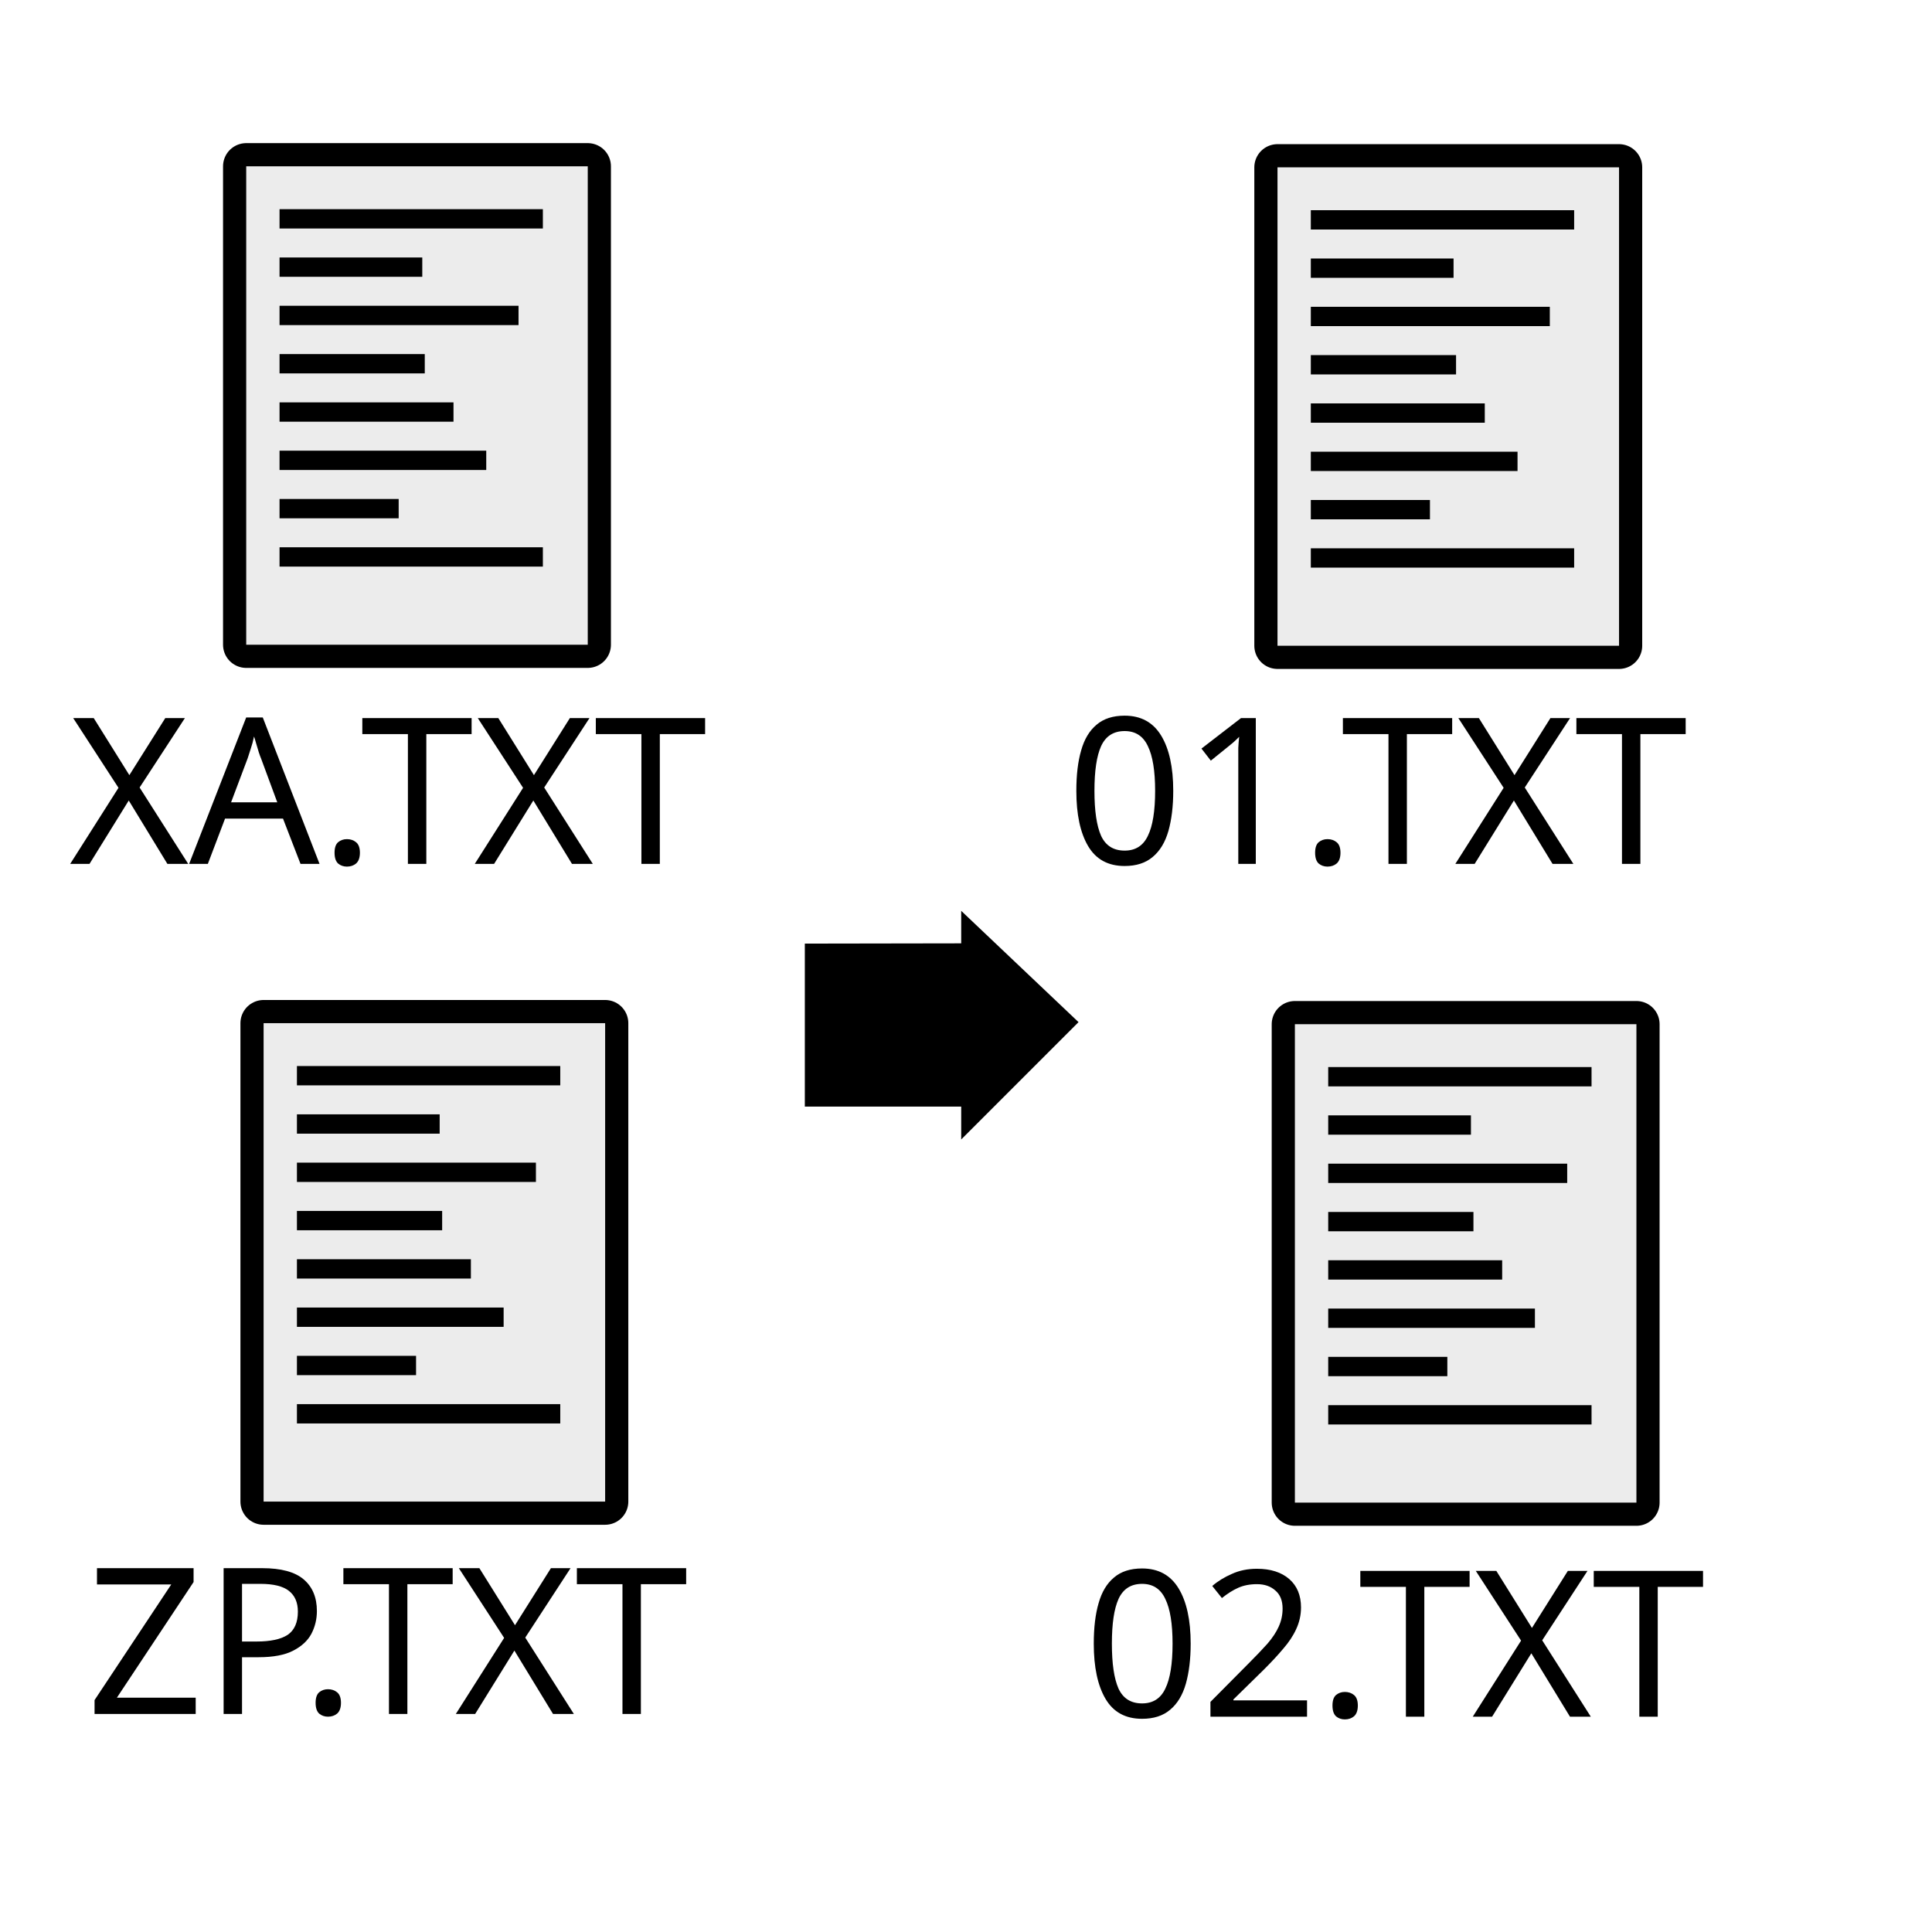
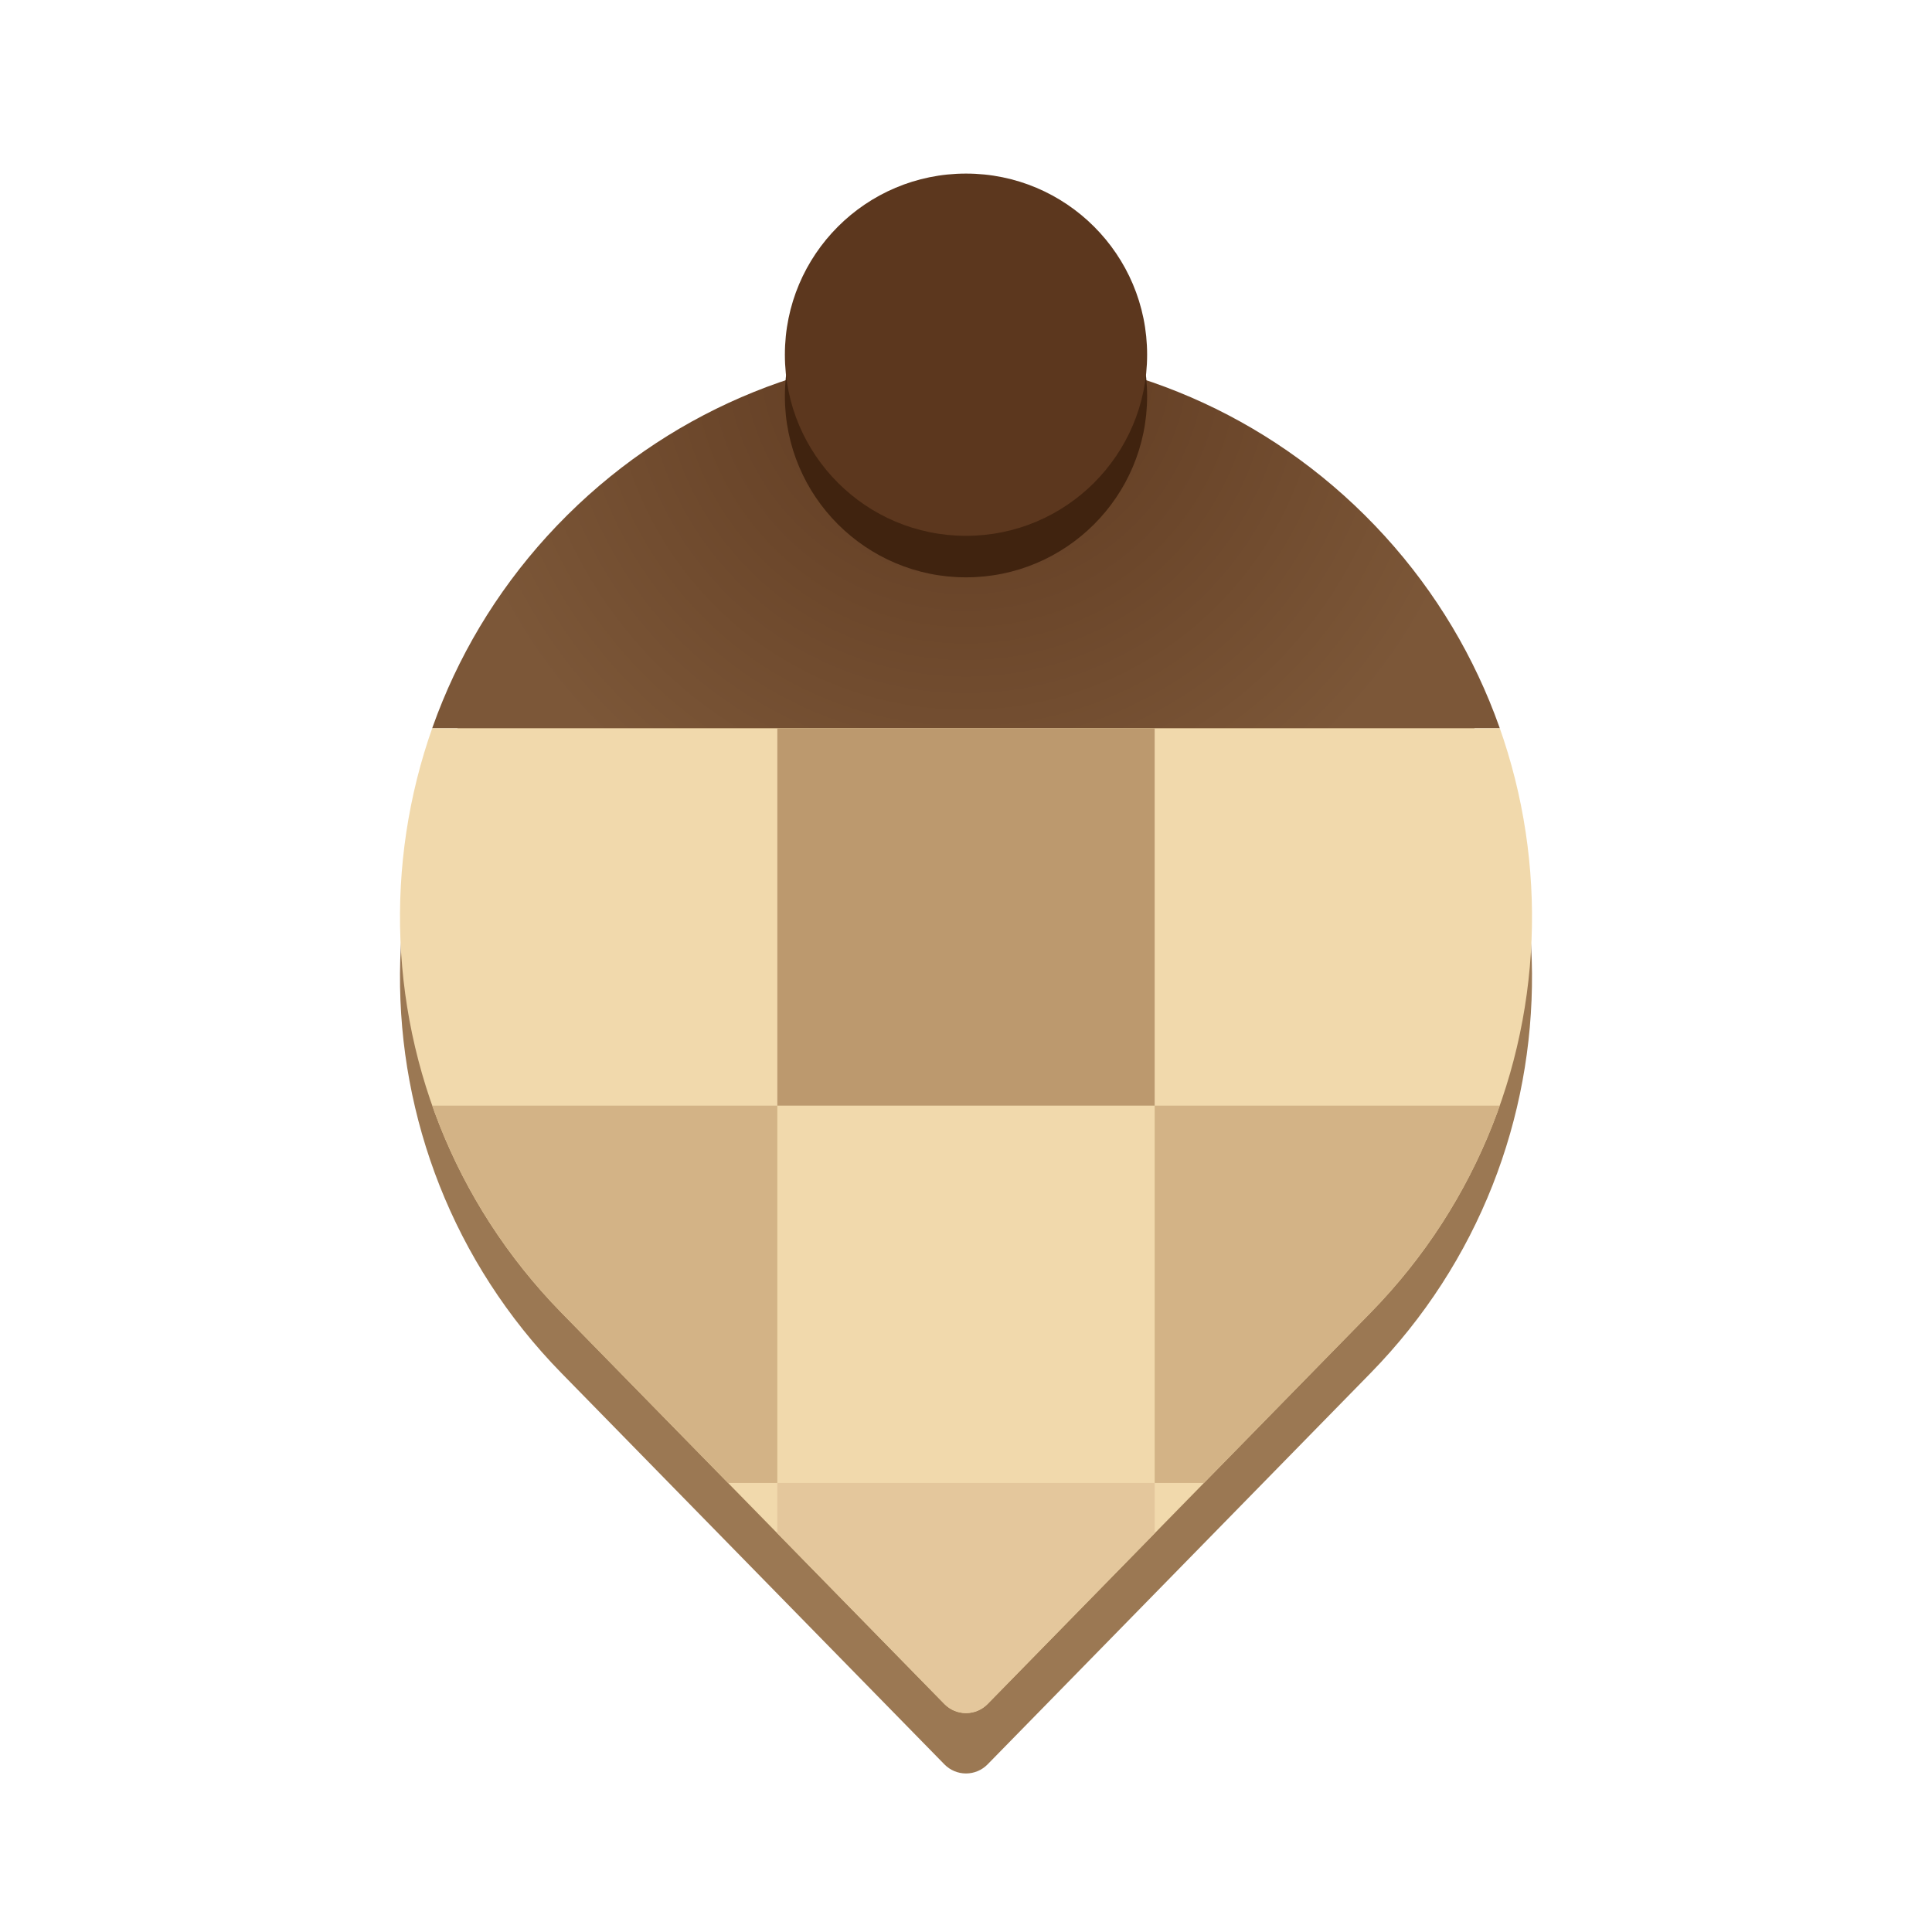
- <svg xmlns="http://www.w3.org/2000/svg" width="100mm" height="100mm" viewBox="0 0 100 100" version="1.1" id="svg827">
-   <defs id="defs824" />
-   <g id="layer1">
-     <rect style="fill:#ececec;stroke:#000000;stroke-width:2.399;stroke-linejoin:round;stroke-miterlimit:4;stroke-dasharray:none;stroke-opacity:1;paint-order:stroke fill markers" id="rect843" width="17.678" height="24.763" x="12.744" y="8.608" />
-     <rect style="fill:#000000;fill-opacity:1;stroke:none;stroke-width:3.849;stroke-linejoin:round;stroke-miterlimit:4;stroke-dasharray:none;stroke-opacity:1;paint-order:stroke fill markers" id="rect18168-1" width="13.63" height="1" x="14.469" y="28.327" />
-     <text xml:space="preserve" style="font-style:normal;font-weight:normal;font-size:10.583px;line-height:1.25;font-family:sans-serif;fill:#000000;fill-opacity:1;stroke:none;stroke-width:0.265" x="3.587" y="44.715" id="text5011">
-       <tspan id="tspan5009" style="stroke-width:0.265" x="3.587" y="44.715">XA.TXT</tspan>
-     </text>
-     <text xml:space="preserve" style="font-style:normal;font-weight:normal;font-size:10.583px;line-height:1.25;font-family:sans-serif;fill:#000000;fill-opacity:1;stroke:none;stroke-width:0.265" x="55.197" y="44.715" id="text5011-6">
-       <tspan id="tspan5009-1" style="stroke-width:0.265" x="55.197" y="44.715">01.TXT</tspan>
-     </text>
-     <rect style="fill:#000000;fill-opacity:1;stroke:none;stroke-width:3.849;stroke-linejoin:round;stroke-miterlimit:4;stroke-dasharray:none;stroke-opacity:1;paint-order:stroke fill markers" id="rect18168" width="13.63" height="1" x="14.469" y="10.827" />
-     <rect style="fill:#000000;fill-opacity:1;stroke:none;stroke-width:2.834;stroke-linejoin:round;stroke-miterlimit:4;stroke-dasharray:none;stroke-opacity:1;paint-order:stroke fill markers" id="rect18168-7" width="7.388" height="1" x="14.469" y="13.327" />
-     <rect style="fill:#000000;fill-opacity:1;stroke:none;stroke-width:3.667;stroke-linejoin:round;stroke-miterlimit:4;stroke-dasharray:none;stroke-opacity:1;paint-order:stroke fill markers" id="rect18168-5" width="12.37" height="1" x="14.469" y="15.827" />
-     <rect style="fill:#000000;fill-opacity:1;stroke:none;stroke-width:2.858;stroke-linejoin:round;stroke-miterlimit:4;stroke-dasharray:none;stroke-opacity:1;paint-order:stroke fill markers" id="rect18168-3" width="7.517" height="1" x="14.469" y="18.327" />
-     <rect style="fill:#000000;fill-opacity:1;stroke:none;stroke-width:3.128;stroke-linejoin:round;stroke-miterlimit:4;stroke-dasharray:none;stroke-opacity:1;paint-order:stroke fill markers" id="rect18168-56" width="9.004" height="1" x="14.469" y="20.827" />
-     <rect style="fill:#000000;fill-opacity:1;stroke:none;stroke-width:3.41;stroke-linejoin:round;stroke-miterlimit:4;stroke-dasharray:none;stroke-opacity:1;paint-order:stroke fill markers" id="rect18168-2" width="10.699" height="1" x="14.469" y="23.327" />
-     <rect style="fill:#000000;fill-opacity:1;stroke:none;stroke-width:2.589;stroke-linejoin:round;stroke-miterlimit:4;stroke-dasharray:none;stroke-opacity:1;paint-order:stroke fill markers" id="rect18168-9" width="6.166" height="1" x="14.469" y="25.827" />
-     <rect style="fill:#ececec;stroke:#000000;stroke-width:2.399;stroke-linejoin:round;stroke-miterlimit:4;stroke-dasharray:none;stroke-opacity:1;paint-order:stroke fill markers" id="rect843-2" width="17.678" height="24.763" x="66.123" y="8.661" />
-     <rect style="fill:#000000;fill-opacity:1;stroke:none;stroke-width:3.849;stroke-linejoin:round;stroke-miterlimit:4;stroke-dasharray:none;stroke-opacity:1;paint-order:stroke fill markers" id="rect18168-1-7" width="13.63" height="1" x="67.848" y="28.38" />
-     <rect style="fill:#000000;fill-opacity:1;stroke:none;stroke-width:3.849;stroke-linejoin:round;stroke-miterlimit:4;stroke-dasharray:none;stroke-opacity:1;paint-order:stroke fill markers" id="rect18168-0" width="13.63" height="1" x="67.848" y="10.88" />
-     <rect style="fill:#000000;fill-opacity:1;stroke:none;stroke-width:2.834;stroke-linejoin:round;stroke-miterlimit:4;stroke-dasharray:none;stroke-opacity:1;paint-order:stroke fill markers" id="rect18168-7-9" width="7.388" height="1" x="67.848" y="13.38" />
-     <rect style="fill:#000000;fill-opacity:1;stroke:none;stroke-width:3.667;stroke-linejoin:round;stroke-miterlimit:4;stroke-dasharray:none;stroke-opacity:1;paint-order:stroke fill markers" id="rect18168-5-3" width="12.37" height="1" x="67.848" y="15.88" />
-     <rect style="fill:#000000;fill-opacity:1;stroke:none;stroke-width:2.858;stroke-linejoin:round;stroke-miterlimit:4;stroke-dasharray:none;stroke-opacity:1;paint-order:stroke fill markers" id="rect18168-3-6" width="7.517" height="1" x="67.848" y="18.38" />
-     <rect style="fill:#000000;fill-opacity:1;stroke:none;stroke-width:3.128;stroke-linejoin:round;stroke-miterlimit:4;stroke-dasharray:none;stroke-opacity:1;paint-order:stroke fill markers" id="rect18168-56-0" width="9.004" height="1" x="67.848" y="20.88" />
-     <rect style="fill:#000000;fill-opacity:1;stroke:none;stroke-width:3.41;stroke-linejoin:round;stroke-miterlimit:4;stroke-dasharray:none;stroke-opacity:1;paint-order:stroke fill markers" id="rect18168-2-6" width="10.699" height="1" x="67.848" y="23.38" />
-     <rect style="fill:#000000;fill-opacity:1;stroke:none;stroke-width:2.589;stroke-linejoin:round;stroke-miterlimit:4;stroke-dasharray:none;stroke-opacity:1;paint-order:stroke fill markers" id="rect18168-9-2" width="6.166" height="1" x="67.848" y="25.88" />
-     <rect style="fill:#ececec;stroke:#000000;stroke-width:2.399;stroke-linejoin:round;stroke-miterlimit:4;stroke-dasharray:none;stroke-opacity:1;paint-order:stroke fill markers" id="rect843-8" width="17.678" height="24.763" x="13.644" y="52.959" />
-     <rect style="fill:#000000;fill-opacity:1;stroke:none;stroke-width:3.849;stroke-linejoin:round;stroke-miterlimit:4;stroke-dasharray:none;stroke-opacity:1;paint-order:stroke fill markers" id="rect18168-1-79" width="13.63" height="1" x="15.369" y="72.678" />
-     <text xml:space="preserve" style="font-style:normal;font-weight:normal;font-size:10.583px;line-height:1.25;font-family:sans-serif;fill:#000000;fill-opacity:1;stroke:none;stroke-width:0.265" x="4.487" y="88.715" id="text5011-2">
-       <tspan id="tspan5009-0" style="stroke-width:0.265" x="4.487" y="88.715">ZP.TXT</tspan>
-     </text>
-     <text xml:space="preserve" style="font-style:normal;font-weight:normal;font-size:10.583px;line-height:1.25;font-family:sans-serif;fill:#000000;fill-opacity:1;stroke:none;stroke-width:0.265" x="56.097" y="88.855" id="text5011-6-2">
-       <tspan id="tspan5009-1-3" style="stroke-width:0.265" x="56.097" y="88.855">02.TXT</tspan>
-     </text>
-     <rect style="fill:#000000;fill-opacity:1;stroke:none;stroke-width:3.849;stroke-linejoin:round;stroke-miterlimit:4;stroke-dasharray:none;stroke-opacity:1;paint-order:stroke fill markers" id="rect18168-75" width="13.63" height="1" x="15.369" y="55.178" />
-     <rect style="fill:#000000;fill-opacity:1;stroke:none;stroke-width:2.834;stroke-linejoin:round;stroke-miterlimit:4;stroke-dasharray:none;stroke-opacity:1;paint-order:stroke fill markers" id="rect18168-7-92" width="7.388" height="1" x="15.369" y="57.678" />
-     <rect style="fill:#000000;fill-opacity:1;stroke:none;stroke-width:3.667;stroke-linejoin:round;stroke-miterlimit:4;stroke-dasharray:none;stroke-opacity:1;paint-order:stroke fill markers" id="rect18168-5-2" width="12.37" height="1" x="15.369" y="60.178" />
-     <rect style="fill:#000000;fill-opacity:1;stroke:none;stroke-width:2.858;stroke-linejoin:round;stroke-miterlimit:4;stroke-dasharray:none;stroke-opacity:1;paint-order:stroke fill markers" id="rect18168-3-8" width="7.517" height="1" x="15.369" y="62.678" />
-     <rect style="fill:#000000;fill-opacity:1;stroke:none;stroke-width:3.128;stroke-linejoin:round;stroke-miterlimit:4;stroke-dasharray:none;stroke-opacity:1;paint-order:stroke fill markers" id="rect18168-56-9" width="9.004" height="1" x="15.369" y="65.178" />
-     <rect style="fill:#000000;fill-opacity:1;stroke:none;stroke-width:3.41;stroke-linejoin:round;stroke-miterlimit:4;stroke-dasharray:none;stroke-opacity:1;paint-order:stroke fill markers" id="rect18168-2-7" width="10.699" height="1" x="15.369" y="67.678" />
-     <rect style="fill:#000000;fill-opacity:1;stroke:none;stroke-width:2.589;stroke-linejoin:round;stroke-miterlimit:4;stroke-dasharray:none;stroke-opacity:1;paint-order:stroke fill markers" id="rect18168-9-3" width="6.166" height="1" x="15.369" y="70.178" />
-     <rect style="fill:#ececec;stroke:#000000;stroke-width:2.399;stroke-linejoin:round;stroke-miterlimit:4;stroke-dasharray:none;stroke-opacity:1;paint-order:stroke fill markers" id="rect843-2-6" width="17.678" height="24.763" x="67.023" y="53.012" />
-     <rect style="fill:#000000;fill-opacity:1;stroke:none;stroke-width:3.849;stroke-linejoin:round;stroke-miterlimit:4;stroke-dasharray:none;stroke-opacity:1;paint-order:stroke fill markers" id="rect18168-1-7-1" width="13.63" height="1" x="68.748" y="72.731" />
-     <rect style="fill:#000000;fill-opacity:1;stroke:none;stroke-width:3.849;stroke-linejoin:round;stroke-miterlimit:4;stroke-dasharray:none;stroke-opacity:1;paint-order:stroke fill markers" id="rect18168-0-2" width="13.63" height="1" x="68.748" y="55.231" />
-     <rect style="fill:#000000;fill-opacity:1;stroke:none;stroke-width:2.834;stroke-linejoin:round;stroke-miterlimit:4;stroke-dasharray:none;stroke-opacity:1;paint-order:stroke fill markers" id="rect18168-7-9-9" width="7.388" height="1" x="68.748" y="57.731" />
-     <rect style="fill:#000000;fill-opacity:1;stroke:none;stroke-width:3.667;stroke-linejoin:round;stroke-miterlimit:4;stroke-dasharray:none;stroke-opacity:1;paint-order:stroke fill markers" id="rect18168-5-3-3" width="12.37" height="1" x="68.748" y="60.231" />
-     <rect style="fill:#000000;fill-opacity:1;stroke:none;stroke-width:2.858;stroke-linejoin:round;stroke-miterlimit:4;stroke-dasharray:none;stroke-opacity:1;paint-order:stroke fill markers" id="rect18168-3-6-1" width="7.517" height="1" x="68.748" y="62.731" />
-     <rect style="fill:#000000;fill-opacity:1;stroke:none;stroke-width:3.128;stroke-linejoin:round;stroke-miterlimit:4;stroke-dasharray:none;stroke-opacity:1;paint-order:stroke fill markers" id="rect18168-56-0-9" width="9.004" height="1" x="68.748" y="65.231" />
-     <rect style="fill:#000000;fill-opacity:1;stroke:none;stroke-width:3.41;stroke-linejoin:round;stroke-miterlimit:4;stroke-dasharray:none;stroke-opacity:1;paint-order:stroke fill markers" id="rect18168-2-6-4" width="10.699" height="1" x="68.748" y="67.731" />
-     <rect style="fill:#000000;fill-opacity:1;stroke:none;stroke-width:2.589;stroke-linejoin:round;stroke-miterlimit:4;stroke-dasharray:none;stroke-opacity:1;paint-order:stroke fill markers" id="rect18168-9-2-7" width="6.166" height="1" x="68.748" y="70.231" />
-     <path style="fill:#000000;fill-opacity:1;stroke:#000000;stroke-width:0.265px;stroke-linecap:butt;stroke-linejoin:miter;stroke-opacity:1" d="M 49.678,48.96 V 57.144 h -7.888 v -8.171 z" id="path30313" />
-     <path style="fill:#000000;fill-opacity:1;stroke:#000000;stroke-width:0.265px;stroke-linecap:butt;stroke-linejoin:miter;stroke-opacity:1" d="M 49.884,47.453 V 58.659 l 5.751,-5.751 z" id="path41815" />
+ <svg xmlns="http://www.w3.org/2000/svg" width="512" height="512" viewBox="0 0 512 512" version="1.1">
+   <defs>
+     <radialGradient id="stemRadial" cx="256" cy="94" r="140" gradientUnits="userSpaceOnUse">
+       <stop offset="0" stop-color="#5c371eff" />
+       <stop offset="1" stop-color="#7c5738ff" />
+     </radialGradient>
+     <clipPath id="cone">
+       <path d="M 148.80 347.90 A 150.00 150.00 0 1 1 363.20 347.90 L 261.70 451.60 A 8.00 8.00 0 0 1 250.30 451.60 L 148.80 347.90 Z" />
+     </clipPath>
+   </defs>
+   <path d="M 148.80 347.90 A 150.00 150.00 0 1 1 363.20 347.90 L 261.70 451.60 A 8.00 8.00 0 0 1 250.30 451.60 L 148.80 347.90 Z" fill="#9b7853ff" transform="translate(0,16)" />
+   <g clip-path="url(#cone)">
+     <rect x="106" y="80" width="300" height="113" fill="url(#stemRadial)" />
+     <rect x="106" y="193" width="300" height="290" fill="#f1d9ac" />
+     <rect x="206" y="193" width="100" height="100" fill="#bc996eff" />
+     <rect x="106" y="293" width="100" height="100" fill="#d3b386ff" />
+     <rect x="306" y="293" width="100" height="100" fill="#d3b386ff" />
+     <rect x="206" y="393" width="100" height="100" fill="#e4c79cff" />
  </g>
+   <circle cx="256" cy="105" r="48" fill="#40230fff" />
+   <circle cx="256" cy="94" r="48" fill="#5c371eff" />
</svg>
